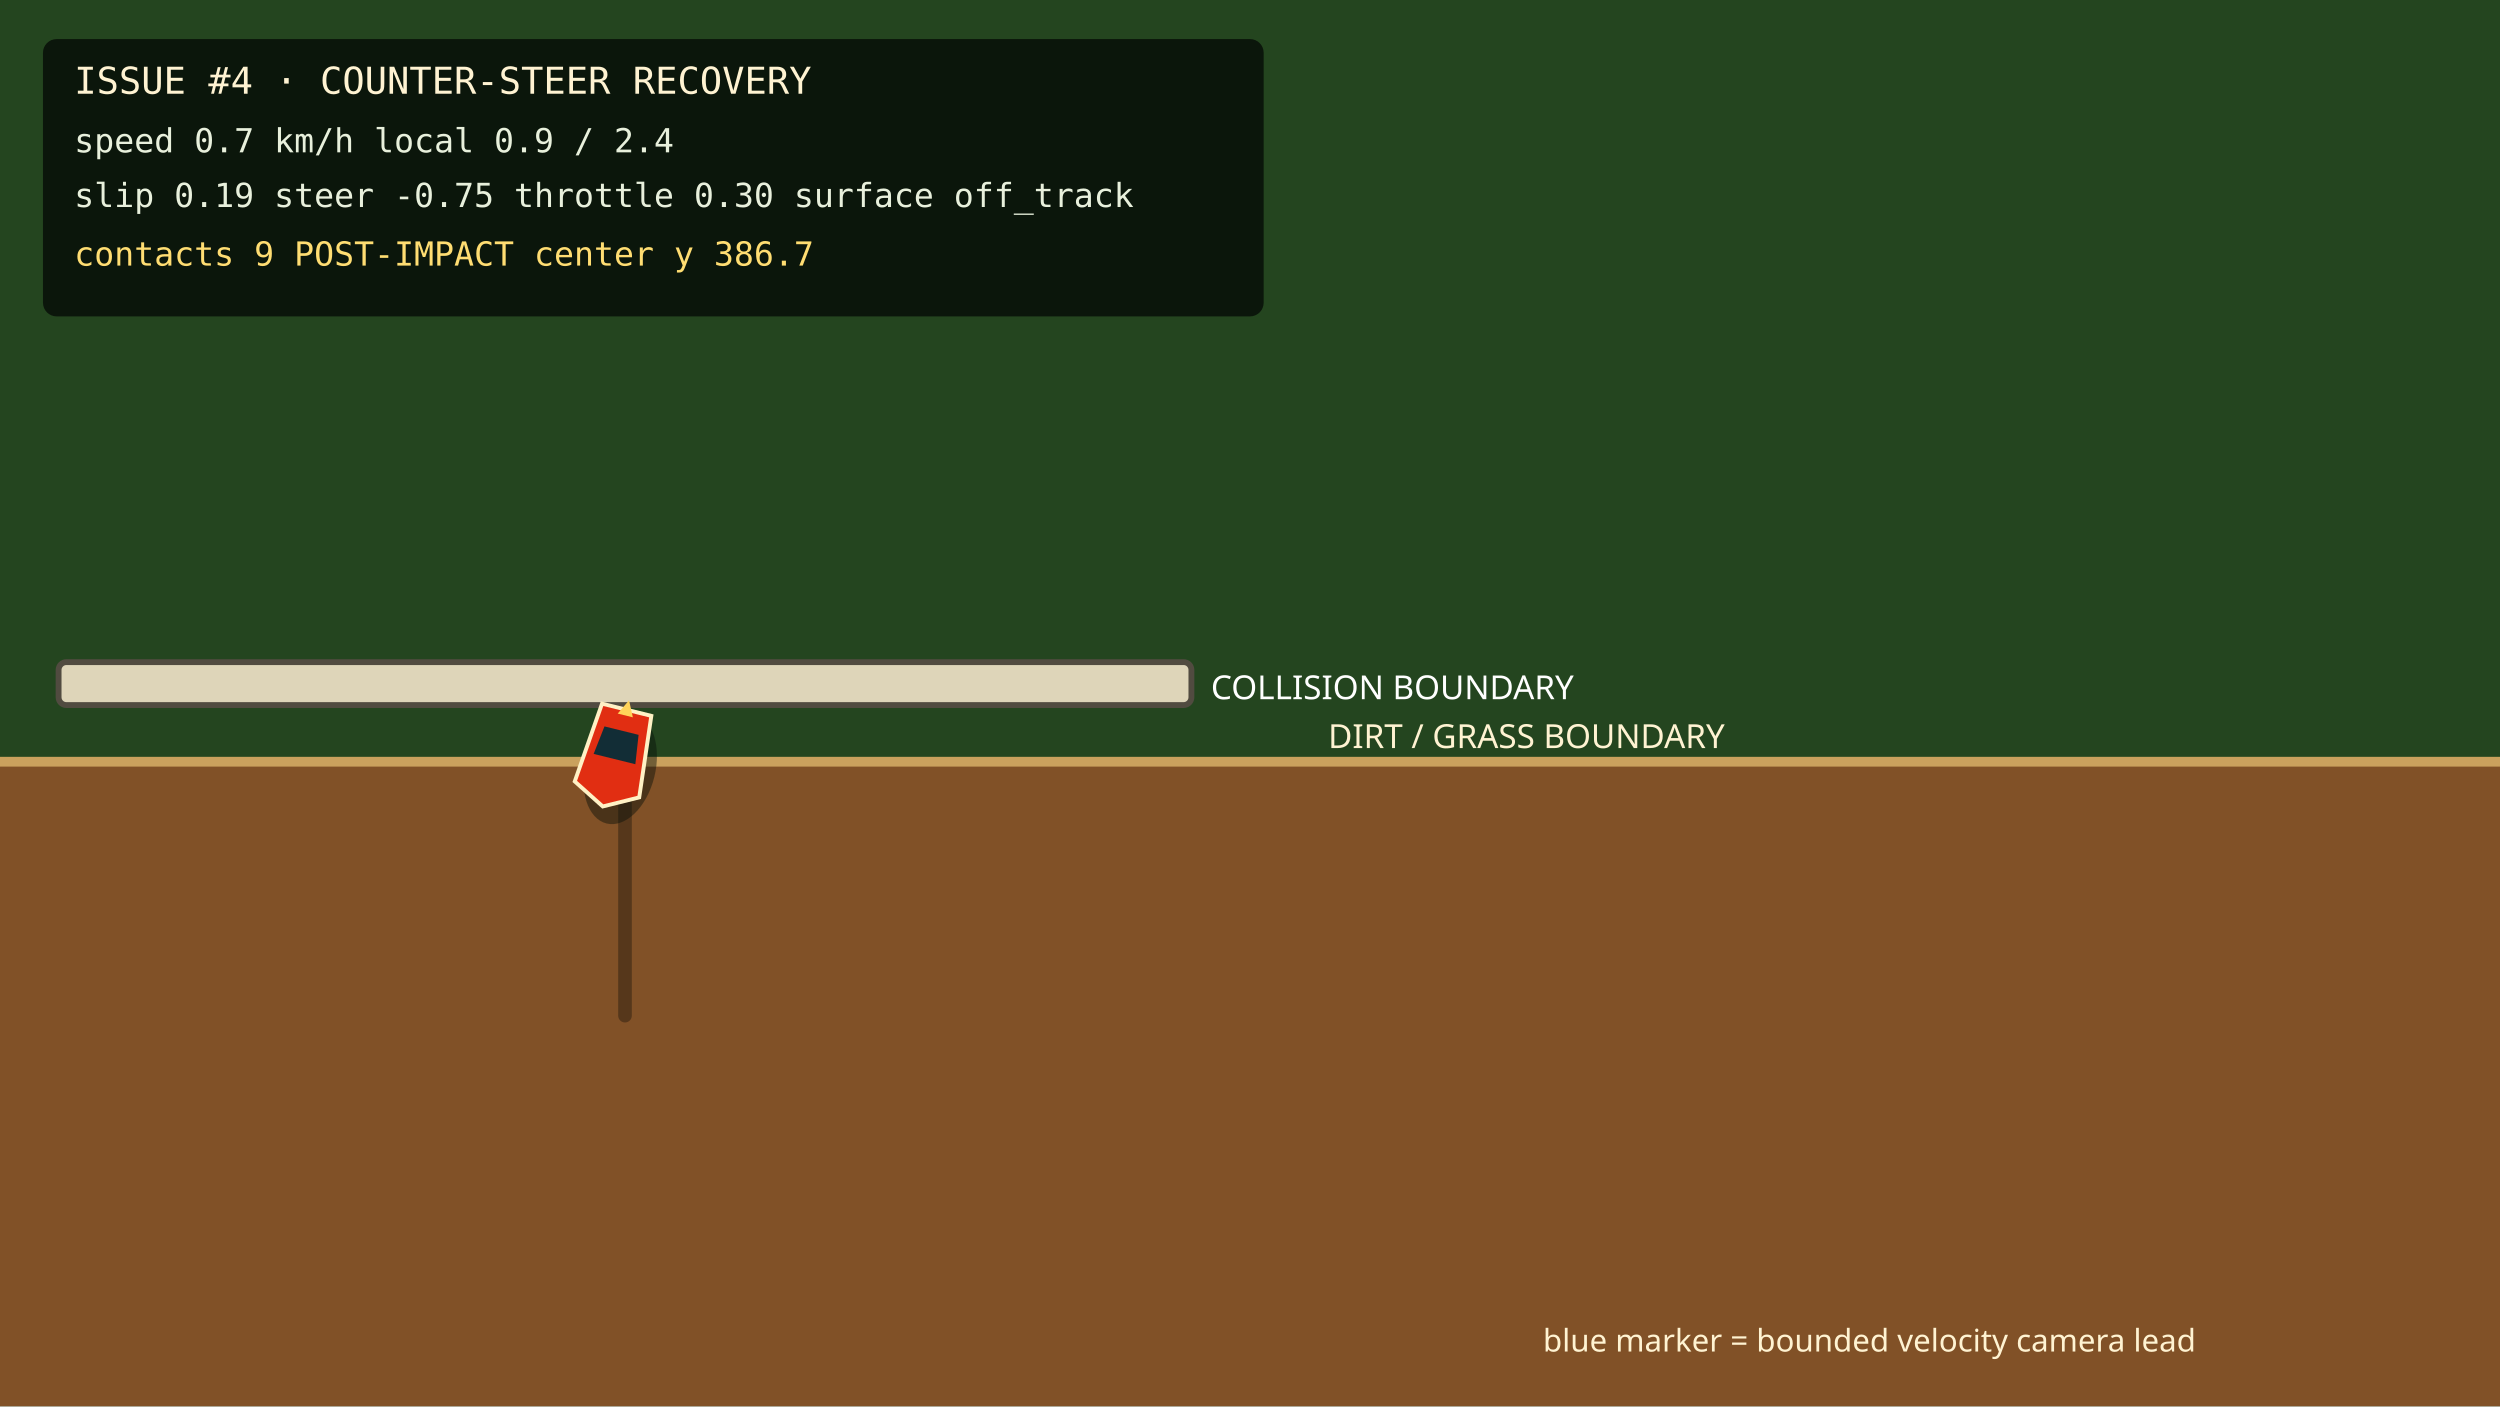
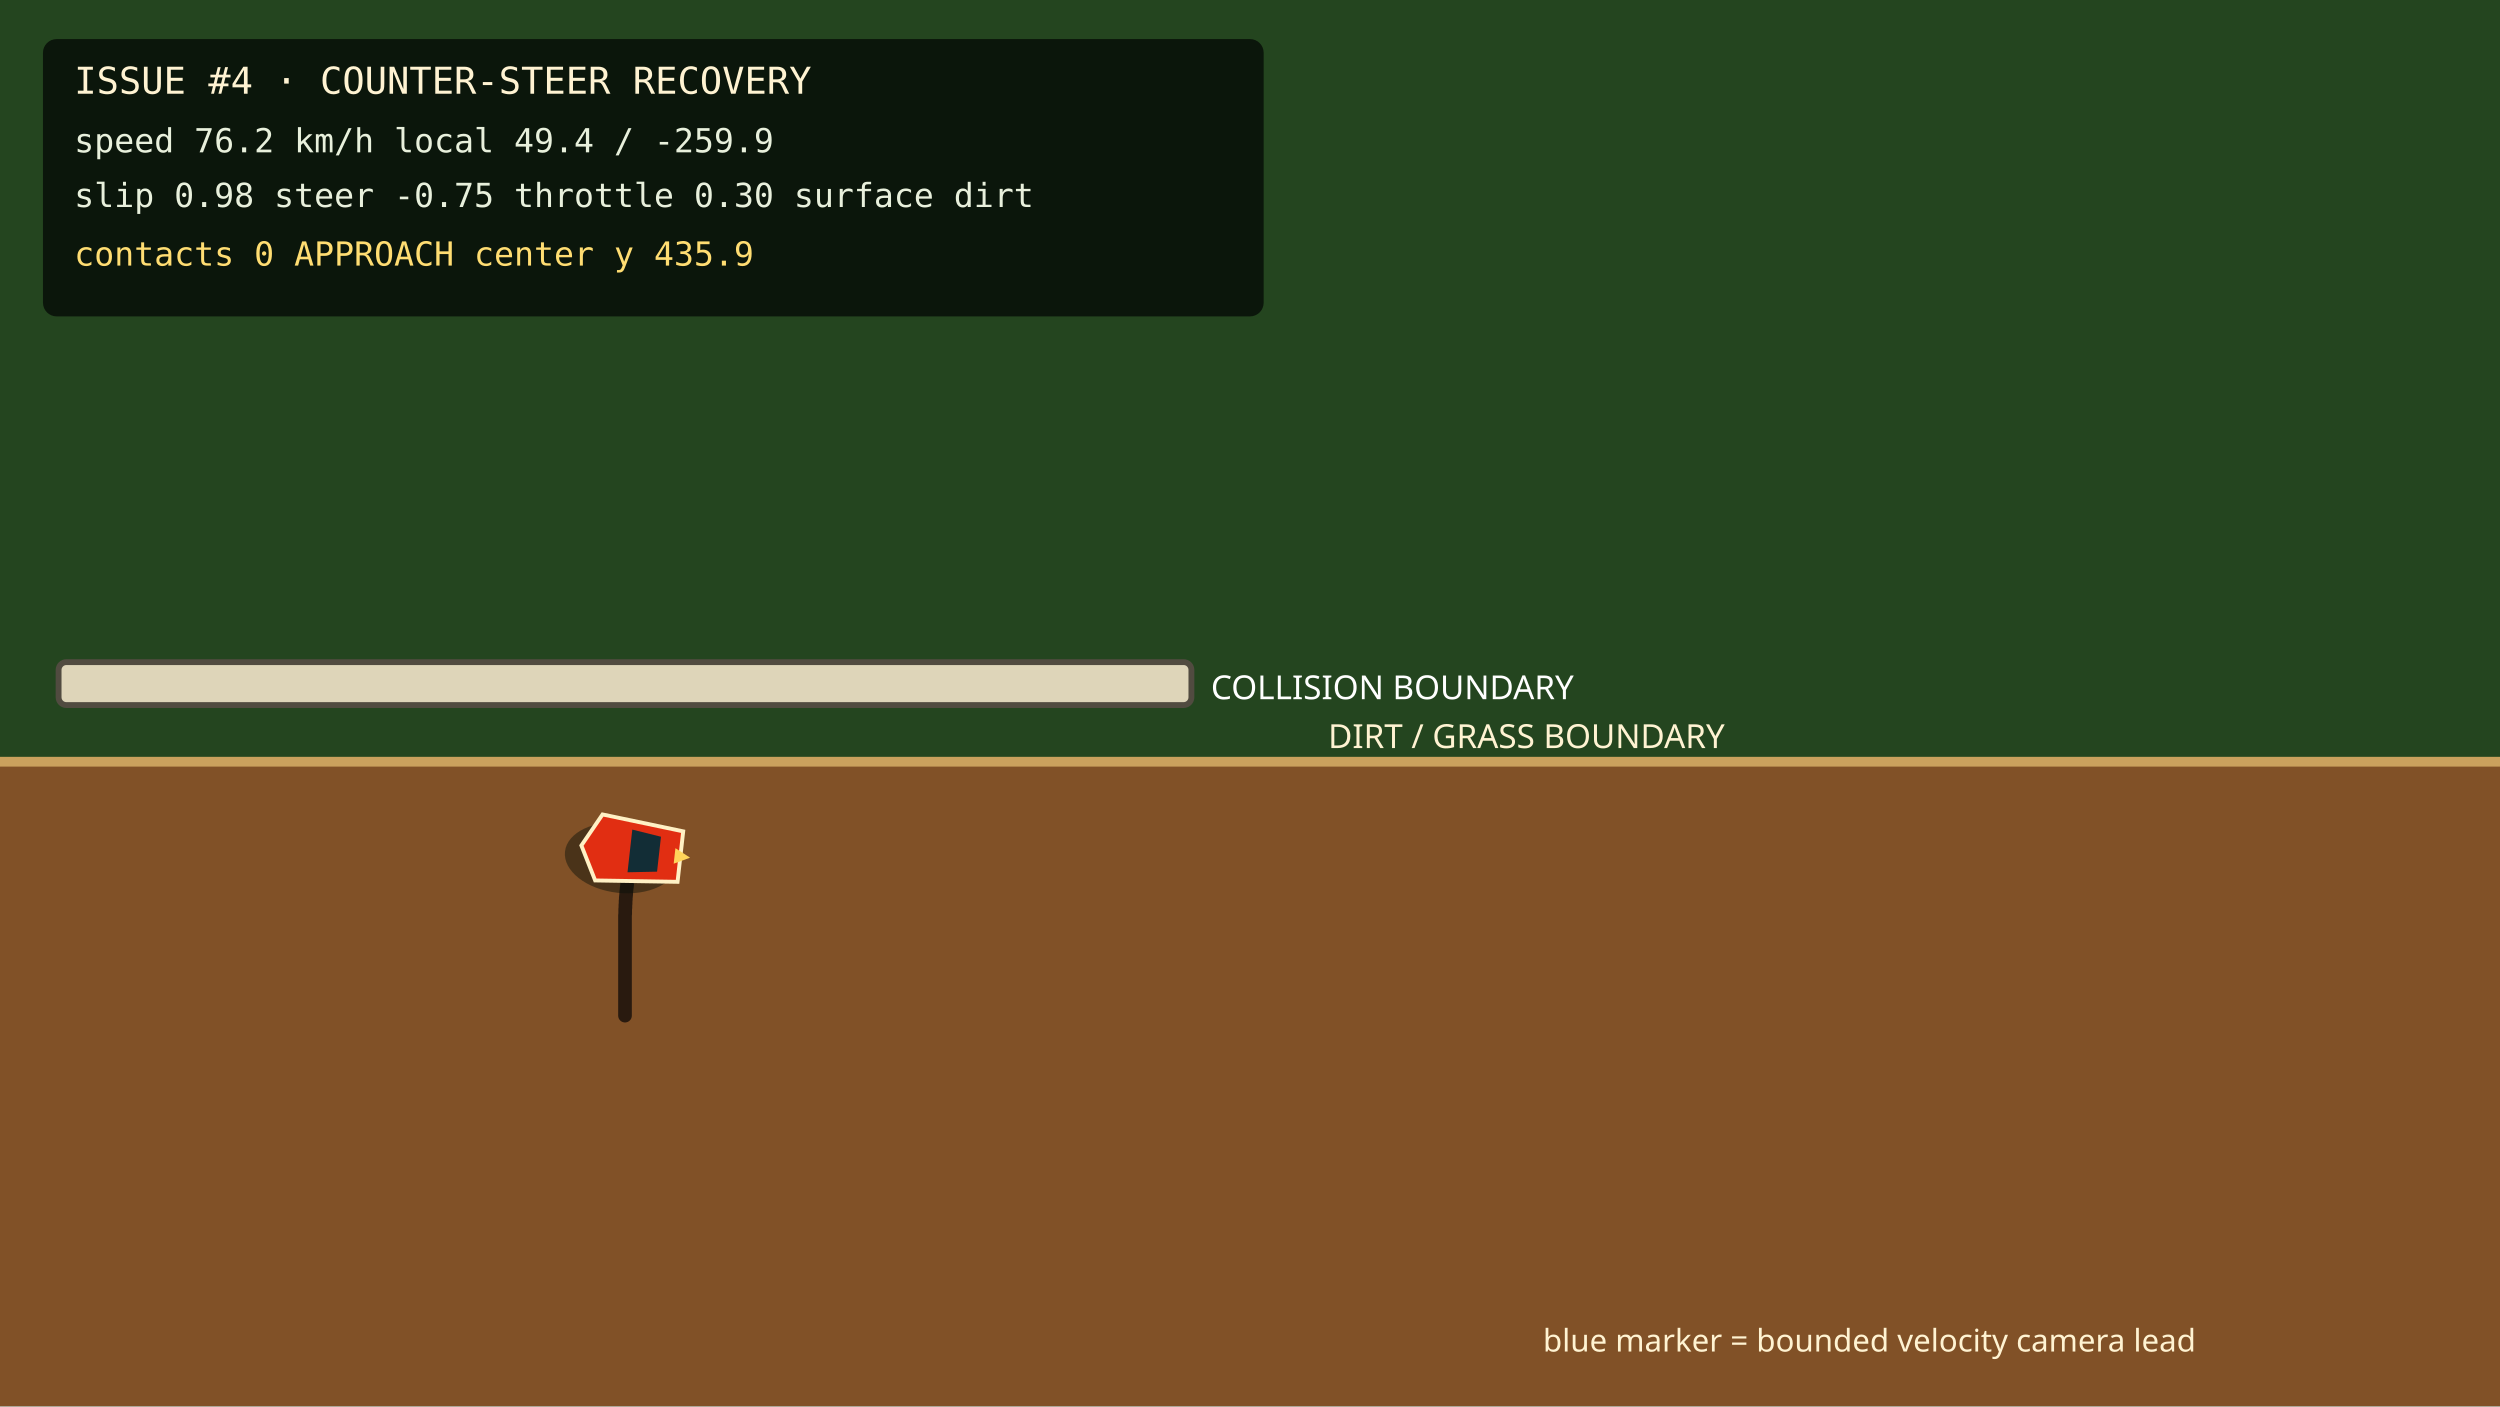
<svg xmlns="http://www.w3.org/2000/svg" width="1280" height="720" viewBox="0 0 1280 720">
  <rect width="1280" height="720" fill="#24451f" />
  <rect y="390" width="1280" height="330" fill="#815127" />
  <line x1="0" y1="390" x2="1280" y2="390" stroke="#caa15d" stroke-width="5" />
  <text x="680" y="383" fill="#fff3d2" font-family="sans-serif" font-size="17">DIRT / GRASS BOUNDARY</text>
  <rect x="30" y="339" width="580" height="22" rx="4" fill="#ded5b9" stroke="#514b40" stroke-width="3" />
  <text x="620" y="358" fill="#fff" font-family="sans-serif" font-size="17">COLLISION BOUNDARY</text>
-   <polyline points="320.0,520.0 320.0,519.9 320.0,519.8 320.0,519.7 320.0,519.5 320.0,519.2 320.0,518.9 320.0,518.5 320.0,518.1 320.0,517.6 320.0,517.1 320.0,516.5 320.0,515.8 320.0,515.1 320.0,514.4 320.0,513.6 320.0,512.8 320.0,511.9 320.0,510.9 320.0,509.9 320.0,508.8 320.0,507.7 320.0,506.6 320.0,505.4 320.0,504.1 320.0,502.8 320.0,501.4 320.0,500.0 320.0,498.5 320.0,497.0 320.0,495.4 320.0,493.8 320.0,492.1 320.0,490.4 320.0,488.6 320.0,486.8 320.0,484.9 320.0,483.0 320.0,481.0 320.0,479.0 320.0,476.9 320.0,474.8 320.0,472.6 320.0,470.4 320.0,468.1 320.0,465.8 320.0,463.4 320.0,461.0 320.0,458.6 320.0,456.1 320.0,453.5 320.0,450.9 320.0,448.2 320.0,445.5 320.0,442.8 320.0,440.0 320.0,437.1 320.0,434.2 320.0,431.3 320.0,428.3 320.0,425.3 320.0,422.2 320.0,419.1 320.0,415.9 320.0,412.7 320.0,409.4 320.0,406.1 320.0,402.7 320.0,399.3 320.0,395.9 320.0,392.4 320.0,388.9 320.0,385.3 320.0,386.6 320.0,386.8 320.0,386.9 320.0,387.0 320.0,387.1 320.0,387.1 320.0,387.0 320.0,387.0 320.0,387.0 320.0,387.0 320.0,387.0 320.0,387.0 320.0,387.0 320.0,387.0 320.0,387.0 320.0,387.0 320.0,387.0 320.0,387.0 320.0,387.0 320.0,387.0 320.0,387.0 320.0,387.0 320.0,387.0 320.0,387.0 320.0,387.0 320.0,387.0 320.0,387.0 320.0,387.0 320.0,387.0 320.0,387.0 320.0,387.0 320.0,387.0 320.0,387.0 320.0,387.0 320.0,387.0 320.0,387.0 320.0,387.0 320.0,387.0 320.0,387.0 320.0,387.0 320.0,387.0 320.0,387.0 320.0,387.0 320.0,387.0 320.0,387.0 320.0,387.0 320.0,387.0 320.0,387.0 320.0,387.0 320.0,387.0 320.0,387.0 320.0,387.0 320.0,387.0 320.0,387.0 320.0,387.0 320.0,387.0 320.0,387.0 320.0,387.0 320.0,387.0 320.0,387.0 320.0,387.0 320.0,387.0 320.0,387.0 320.0,387.0 320.0,387.0 320.0,387.0 320.0,387.0 320.0,387.0 320.0,387.0 320.0,387.0 320.0,387.0 320.0,387.0 320.0,387.0 320.0,387.0 320.0,387.0 320.0,387.0 320.0,387.0 320.0,387.0 320.0,387.0 320.0,387.0 320.0,387.0 320.0,387.0 319.9,387.0 319.9,387.0 319.9,387.0 319.8,387.0 319.8,387.0 319.8,387.0 319.7,387.0 319.7,387.0 319.6,387.0 319.6,387.0 319.5,387.0 319.5,387.0 319.4,387.0 319.3,387.0 319.3,387.0 319.2,387.0 319.1,387.0 319.0,386.9 319.0,386.9 318.9,386.9 318.8,386.9 318.7,386.9 318.6,386.9 318.6,386.9 318.5,386.9 318.4,386.9 318.3,386.9 318.2,386.9 318.1,386.9 318.0,386.9 317.9,386.9 317.8,386.9 317.7,386.9 317.6,386.8 317.5,386.8 317.4,386.8 317.3,386.8 317.2,386.8 317.1,386.8 317.0,386.8 316.9,386.8 316.8,386.8 316.7,386.8 316.6,386.7 316.5,386.7 316.4,386.7 316.3,386.7 316.2,386.7 316.1,386.7 316.0,386.7 315.9,386.7 315.8,386.7 315.7,386.6 315.6,386.6 315.5,386.6 315.4,386.6 315.3,386.6 315.2,386.6 315.2,386.6 315.1,386.6 315.0,386.6 315.0,386.6 314.9,386.6 314.9,386.6 314.9,386.6 314.8,386.6 314.8,386.6 314.8,386.6 314.8,386.6 314.8,386.6 314.8,386.6 314.8,386.6 314.8,386.6 314.8,386.6 314.9,386.6 314.9,386.6 314.9,386.7 314.9,386.7 315.0,386.7 315.0,386.7 315.1,386.7 " fill="none" stroke="#20150d" stroke-opacity="0.43" stroke-width="7" stroke-linecap="round" stroke-linejoin="round" />
-   <line x1="315.1" y1="386.7" x2="316.0" y2="386.6" stroke="#68d4ff" stroke-width="3" stroke-dasharray="8 6" />
-   <circle cx="316.0" cy="386.6" r="7" fill="#68d4ff" />
-   <g transform="translate(315.1 386.7) rotate(13.9)">
+   <polyline points="320.0,520.0 320.0,520.0 320.0,520.0 320.0,520.0 320.0,520.0 320.0,519.9 320.0,519.9 320.0,519.9 320.0,519.8 320.0,519.8 320.0,519.8 320.0,519.7 320.0,519.7 320.0,519.6 320.0,519.6 320.0,519.5 320.0,519.4 320.0,519.3 320.0,519.3 320.0,519.2 320.0,519.1 320.0,519.0 320.0,518.9 320.0,518.8 320.0,518.7 320.0,518.6 320.0,518.5 320.0,518.4 320.0,518.3 320.0,518.2 320.0,518.0 320.0,517.9 320.0,517.8 320.0,517.6 320.0,517.5 320.0,517.3 320.0,517.2 320.0,517.0 320.0,516.9 320.0,516.7 320.0,516.6 320.0,516.4 320.0,516.2 320.0,516.0 320.0,515.9 320.0,515.7 320.0,515.5 320.0,515.3 320.0,515.1 320.0,514.9 320.0,514.7 320.0,514.5 320.0,514.3 320.0,514.0 320.0,513.8 320.0,513.6 320.0,513.4 320.0,513.1 320.0,512.9 320.0,512.7 320.0,512.4 320.0,512.2 320.0,511.9 320.0,511.7 320.0,511.4 320.0,511.2 320.0,510.9 320.0,510.6 320.0,510.3 320.0,510.1 320.0,509.8 320.0,509.5 320.0,509.2 320.0,508.9 320.0,508.6 320.0,508.3 320.0,508.0 320.0,507.7 320.0,507.4 320.0,507.1 320.0,506.8 320.0,506.5 320.0,506.2 320.0,505.8 320.0,505.5 320.0,505.2 320.0,504.9 320.0,504.5 320.0,504.2 320.0,503.8 320.0,503.5 320.0,503.1 320.0,502.8 320.0,502.4 320.0,502.1 320.0,501.7 320.0,501.3 320.0,501.0 320.0,500.6 320.0,500.2 320.0,499.8 320.0,499.5 320.0,499.1 320.0,498.7 320.0,498.3 320.0,497.9 320.0,497.5 320.0,497.1 320.0,496.7 320.0,496.3 320.0,495.9 320.0,495.5 320.0,495.0 320.0,494.6 320.0,494.2 320.0,493.8 320.0,493.4 320.0,492.9 320.0,492.5 320.0,492.1 320.0,491.6 320.0,491.2 320.0,490.7 320.0,490.3 320.0,489.8 320.0,489.4 320.0,488.9 320.0,488.5 320.0,488.0 320.0,487.6 320.0,487.1 320.0,486.6 320.0,486.2 320.0,485.7 320.0,485.2 320.0,484.7 320.0,484.2 320.0,483.8 320.0,483.3 320.0,482.8 320.0,482.3 320.0,481.8 320.0,481.3 320.0,480.8 320.0,480.3 320.0,479.8 320.0,479.3 320.0,478.8 320.0,478.3 320.0,477.8 320.0,477.3 320.0,476.7 320.0,476.2 320.0,475.7 320.0,475.2 320.0,474.7 320.0,474.2 320.0,473.7 320.0,473.1 320.0,472.6 320.0,472.1 320.0,471.6 320.0,471.1 320.0,470.5 320.0,470.0 320.0,469.5 320.0,469.0 320.0,468.5 320.1,468.0 320.1,467.4 320.1,466.9 320.1,466.4 320.1,465.9 320.1,465.4 320.2,464.8 320.2,464.3 320.2,463.8 320.2,463.3 320.3,462.8 320.3,462.2 320.3,461.7 320.3,461.2 320.4,460.7 320.4,460.2 320.4,459.6 320.5,459.1 320.5,458.6 320.6,458.1 320.6,457.6 320.6,457.0 320.7,456.5 320.7,456.0 320.8,455.5 320.8,455.0 320.9,454.5 321.0,454.0 321.0,453.4 321.1,452.9 321.1,452.4 321.2,451.9 321.3,451.4 321.3,450.9 321.4,450.4 321.5,449.9 321.6,449.4 321.7,448.9 321.7,448.3 321.8,447.8 321.9,447.3 322.0,446.8 322.1,446.3 322.2,445.8 322.3,445.4 322.4,444.9 322.5,444.4 322.6,443.9 322.6,443.5 322.7,443.0 322.8,442.6 322.9,442.1 323.0,441.7 323.1,441.3 323.2,440.8 323.3,440.4 323.4,440.0 323.5,439.6 323.6,439.2 323.7,438.8 323.8,438.4 323.9,438.0 324.0,437.7 324.1,437.3 324.2,436.9 324.3,436.6 324.4,436.2 324.5,435.9 " fill="none" stroke="#20150d" stroke-opacity="0.90" stroke-width="7" stroke-linecap="round" stroke-linejoin="round" />
+   <line x1="324.5" y1="435.9" x2="326.9" y2="428.2" stroke="#68d4ff" stroke-width="3" stroke-dasharray="8 6" />
+   <circle cx="326.9" cy="428.2" r="7" fill="#68d4ff" />
+   <g transform="translate(324.5 435.9) rotate(96.4)">
    <ellipse cx="4" cy="6" rx="18" ry="29" fill="#071009" opacity="0.45" />
    <path d="M -13 -24 L 13 -24 L 17 18 L 0 27 L -17 18 Z" fill="#e12e12" stroke="#fff1c5" stroke-width="2" />
    <path d="M -9 -13 L 9 -13 L 11 2 L -11 2 Z" fill="#122d36" />
    <path d="M -4 -21 L 4 -21 L 0 -29 Z" fill="#ffd45a" />
  </g>
  <rect x="22" y="20" width="625" height="142" rx="7" fill="#081008" opacity="0.88" />
  <text x="38" y="48" fill="#fff3d2" font-family="monospace" font-size="19">ISSUE #4 · COUNTER-STEER RECOVERY</text>
-   <text x="38" y="78" fill="#e8f0dc" font-family="monospace" font-size="17">speed   0.7 km/h   local   0.9 /   2.4</text>
-   <text x="38" y="106" fill="#e8f0dc" font-family="monospace" font-size="17">slip 0.19   steer -0.75   throttle 0.30   surface off_track</text>
-   <text x="38" y="136" fill="#ffdd72" font-family="monospace" font-size="17">contacts 9   POST-IMPACT   center y 386.7</text>
+   <text x="38" y="78" fill="#e8f0dc" font-family="monospace" font-size="17">speed  76.2 km/h   local  49.4 / -259.9</text>
+   <text x="38" y="106" fill="#e8f0dc" font-family="monospace" font-size="17">slip 0.98   steer -0.75   throttle 0.30   surface dirt</text>
+   <text x="38" y="136" fill="#ffdd72" font-family="monospace" font-size="17">contacts 0   APPROACH   center y 435.9</text>
  <text x="790" y="692" fill="#fff3d2" font-family="sans-serif" font-size="16">blue marker = bounded velocity camera lead</text>
</svg>
